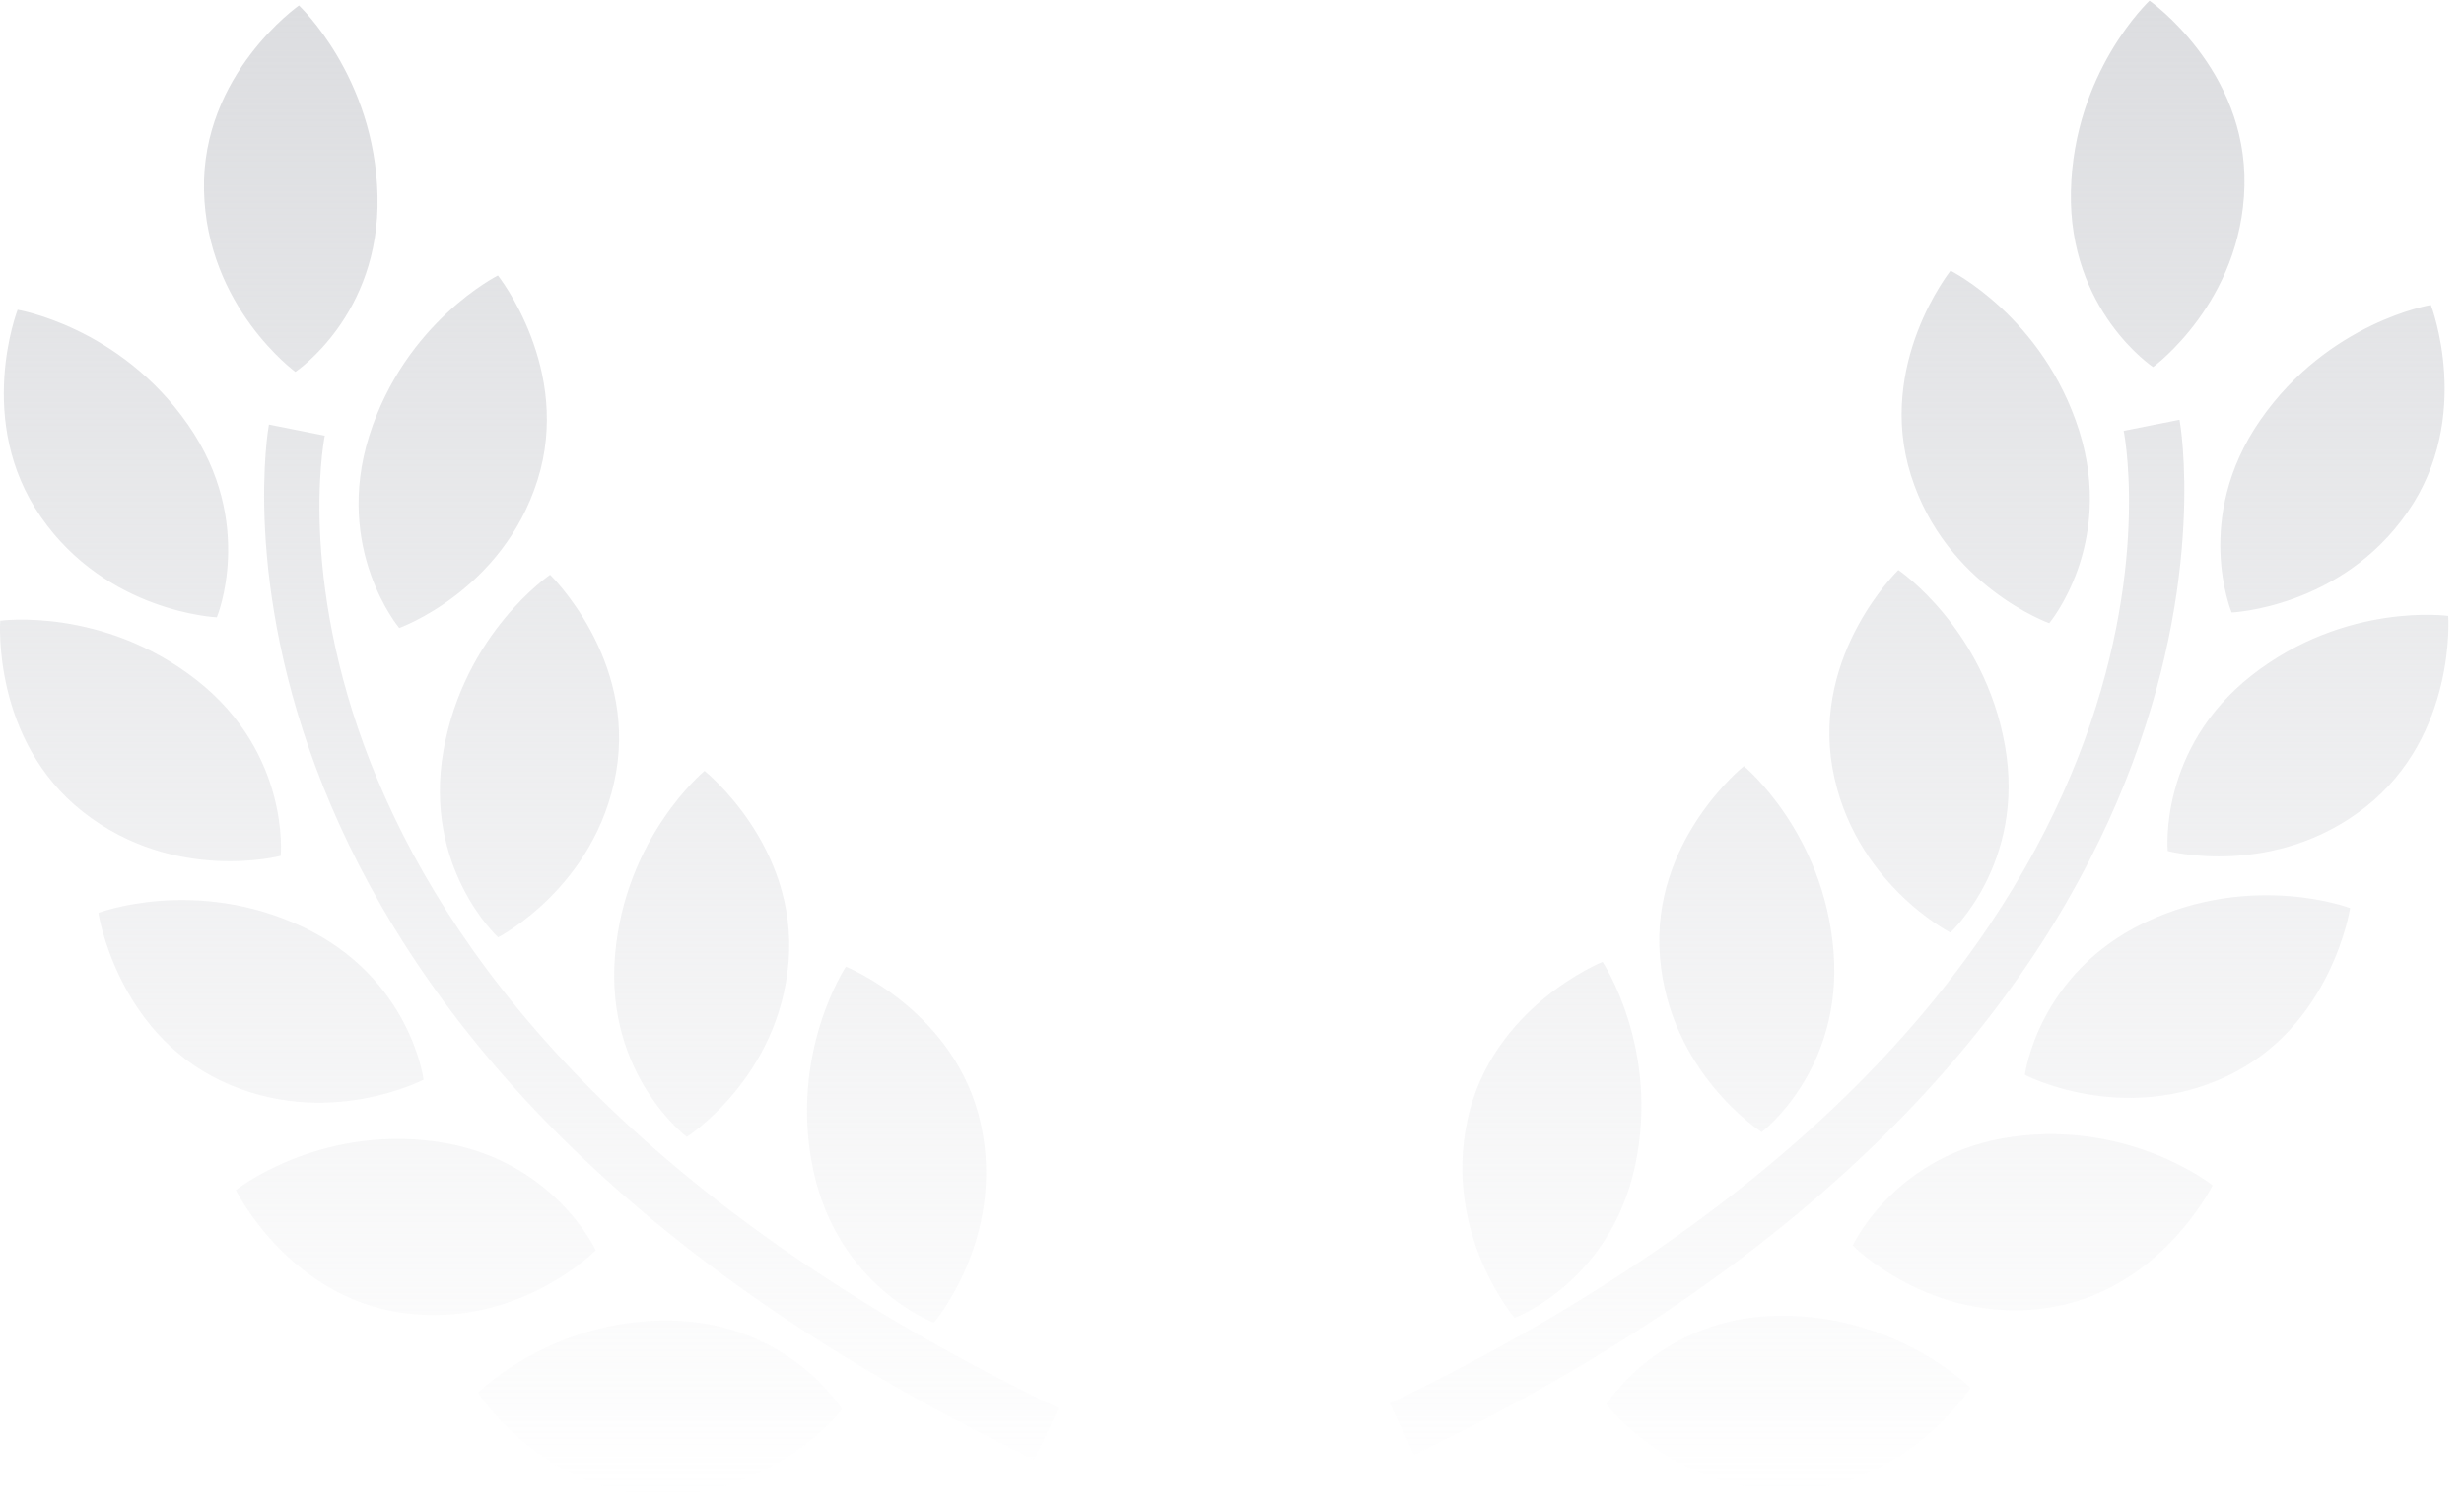
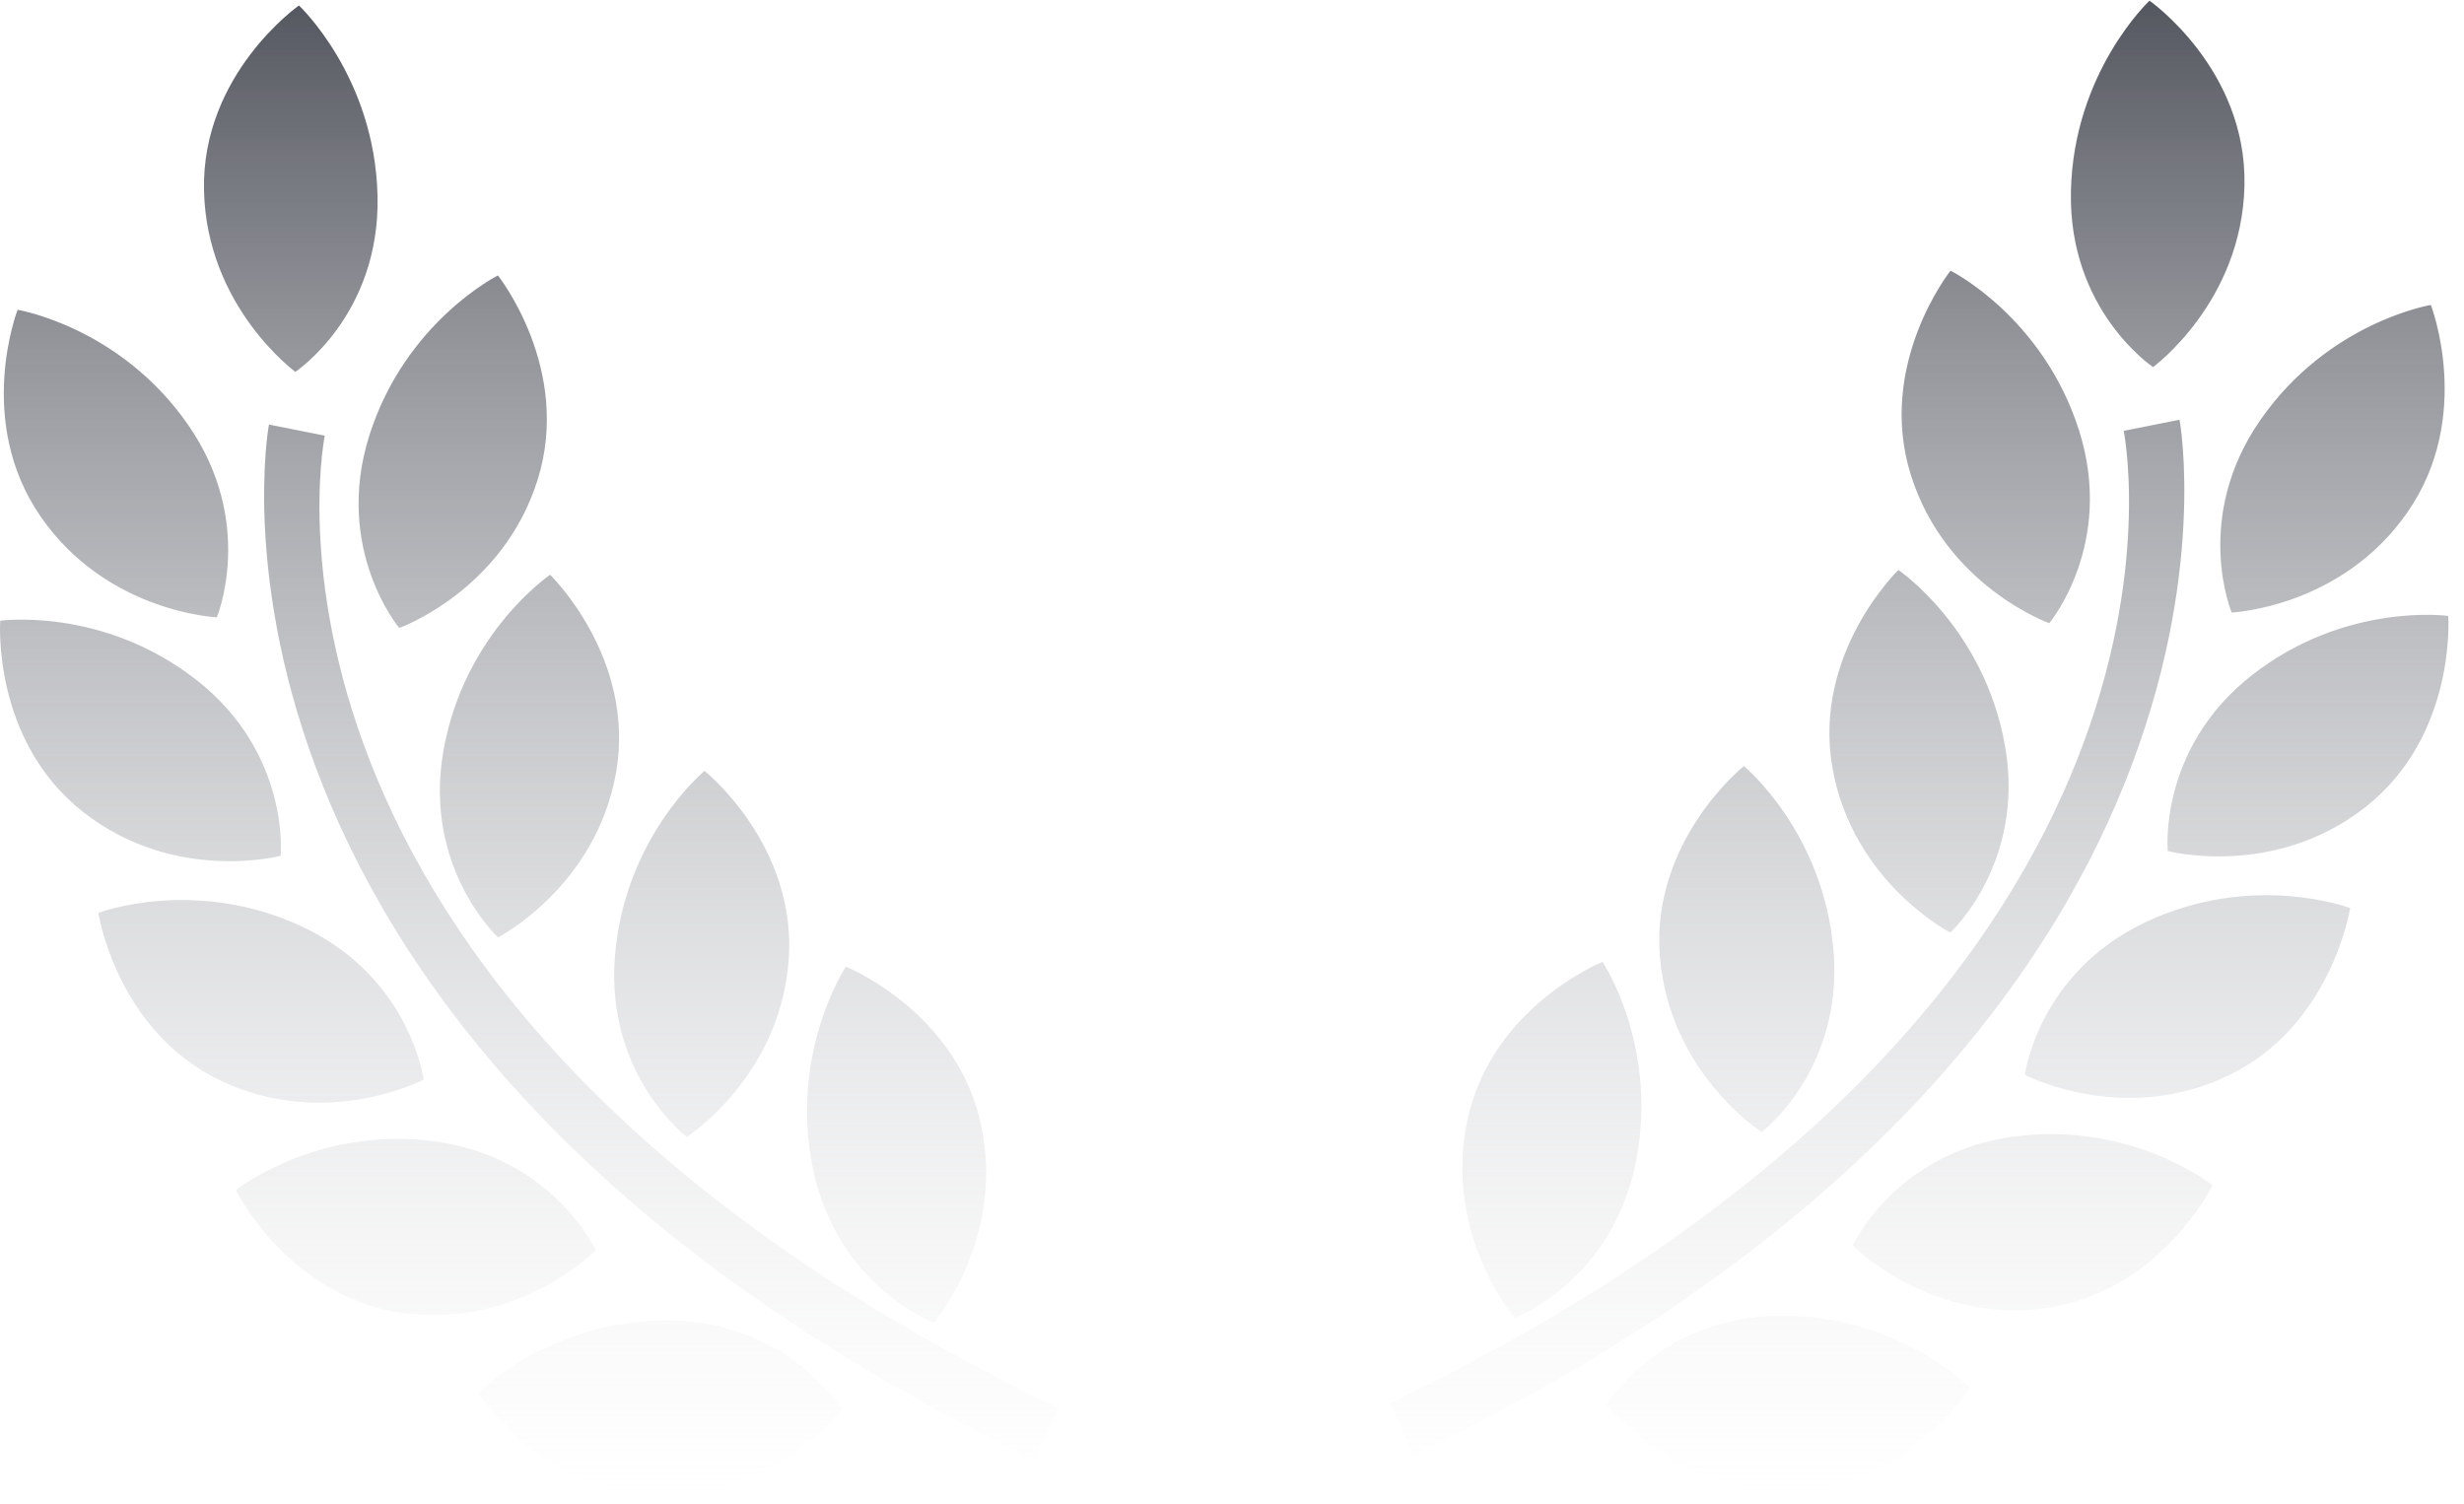
<svg xmlns="http://www.w3.org/2000/svg" width="154" height="94" viewBox="0 0 154 94" fill="none">
  <path fill-rule="evenodd" clip-rule="evenodd" d="M129.433 11.951C129.266 19.419 134.568 22.942 134.568 22.942C134.568 22.942 140.118 18.884 140.279 11.608C140.444 4.318 134.345 0.041 134.345 0.041C134.345 0.041 129.596 4.482 129.433 11.951ZM119.435 29.709C121.627 36.648 128.078 38.95 128.078 38.95C128.078 38.95 132.193 34.049 129.949 26.927C127.696 19.806 121.91 16.916 121.91 16.916C121.91 16.916 117.247 22.771 119.435 29.709ZM141.275 26.248C137.012 32.381 139.478 38.282 139.478 38.282C139.478 38.282 146.327 37.992 150.472 32.008C154.63 26.026 151.929 19.061 151.929 19.061C151.929 19.061 145.534 20.111 141.275 26.248ZM125.311 46.603C126.611 53.959 121.897 58.286 121.897 58.286C121.897 58.286 115.796 55.155 114.526 47.991C113.272 40.821 118.648 35.625 118.648 35.625C118.648 35.625 124.009 39.251 125.311 46.603ZM114.595 59.45C113.987 51.995 108.994 47.881 108.994 47.881C108.994 47.881 103.153 52.548 103.745 59.807C104.337 67.065 110.104 70.758 110.104 70.758C110.104 70.758 115.199 66.9 114.595 59.45ZM94.662 82.367C94.662 82.367 90.195 77.159 91.709 70.029C93.227 62.9 100.16 60.117 100.16 60.117C100.16 60.117 103.752 65.509 102.202 72.826C100.647 80.143 94.662 82.367 94.662 82.367ZM135.485 53.188C135.485 53.188 134.871 46.814 140.731 42.211C146.605 37.608 153.015 38.495 153.015 38.495C153.015 38.495 153.555 45.964 147.831 50.452C142.105 54.943 135.485 53.188 135.485 53.188ZM134.099 57.636C127.363 60.824 126.554 67.18 126.554 67.18C126.554 67.18 132.623 70.361 139.188 67.264C145.753 64.168 146.882 56.755 146.882 56.755C146.882 56.755 140.837 54.457 134.099 57.636ZM115.795 77.845C115.795 77.845 118.477 72.024 125.85 71.039C133.232 70.052 138.289 74.082 138.289 74.082C138.289 74.082 134.982 80.805 127.798 81.768C120.608 82.733 115.795 77.845 115.795 77.845ZM123.159 86.753C123.159 86.753 118.604 82.145 111.17 82.233C103.74 82.326 100.398 87.782 100.398 87.782C100.398 87.782 104.591 93.215 111.836 93.132C119.087 93.028 123.159 86.753 123.159 86.753ZM132.731 26.928L136.221 26.234C136.292 26.616 143.05 64.632 88.383 90.923L86.866 87.713C138.902 62.676 133.011 28.371 132.731 26.928ZM11.754 26.549C16.017 32.681 13.551 38.583 13.551 38.583C13.551 38.583 6.702 38.293 2.557 32.308C-1.601 26.327 1.1 19.362 1.1 19.362C1.1 19.362 7.495 20.411 11.754 26.549ZM24.952 39.25C24.952 39.25 31.403 36.948 33.595 30.009C35.783 23.072 31.12 17.216 31.12 17.216C31.12 17.216 25.333 20.107 23.08 27.227C20.837 34.35 24.952 39.25 24.952 39.25ZM31.132 58.586C31.132 58.586 26.418 54.259 27.718 46.903C29.02 39.551 34.381 35.925 34.381 35.925C34.381 35.925 39.757 41.121 38.503 48.291C37.233 55.456 31.132 58.586 31.132 58.586ZM44.035 48.181C44.035 48.181 39.042 52.295 38.435 59.751C37.831 67.201 42.925 71.058 42.925 71.058C42.925 71.058 48.693 67.365 49.285 60.107C49.876 52.849 44.035 48.181 44.035 48.181ZM61.32 70.329C62.834 77.46 58.367 82.668 58.367 82.668C58.367 82.668 52.382 80.443 50.827 73.127C49.277 65.809 52.869 60.418 52.869 60.418C52.869 60.418 59.802 63.2 61.32 70.329ZM18.461 23.242C18.461 23.242 23.764 19.72 23.596 12.252C23.433 4.782 18.684 0.341 18.684 0.341C18.684 0.341 12.585 4.618 12.75 11.908C12.912 19.185 18.461 23.242 18.461 23.242ZM12.298 42.512C18.158 47.114 17.544 53.489 17.544 53.489C17.544 53.489 10.924 55.244 5.198 50.752C-0.526 46.264 0.014 38.795 0.014 38.795C0.014 38.795 6.424 37.908 12.298 42.512ZM26.475 67.48C26.475 67.48 25.666 61.124 18.93 57.936C12.193 54.757 6.147 57.056 6.147 57.056C6.147 57.056 7.276 64.468 13.841 67.565C20.406 70.662 26.475 67.48 26.475 67.48ZM27.18 71.339C34.552 72.324 37.235 78.145 37.235 78.145C37.235 78.145 32.421 83.033 25.232 82.068C18.048 81.106 14.74 74.383 14.74 74.383C14.74 74.383 19.797 70.352 27.18 71.339ZM41.859 82.533C34.425 82.445 29.87 87.053 29.87 87.053C29.87 87.053 33.942 93.328 41.193 93.432C48.438 93.515 52.631 88.082 52.631 88.082C52.631 88.082 49.289 82.626 41.859 82.533ZM16.808 26.534L20.298 27.229C20.018 28.671 14.127 62.976 66.163 88.013L64.647 91.224C9.979 64.932 16.737 26.916 16.808 26.534Z" fill="url(#paint0_linear)" />
  <defs>
    <linearGradient id="paint0_linear" x1="76.514" y1="0.041" x2="76.514" y2="93.433" gradientUnits="userSpaceOnUse">
-       <stop stop-color="#DCDDE0" />
+       <stop stop-color="#555760" />
      <stop offset="1" stop-color="#DCDDE0" stop-opacity="0" />
    </linearGradient>
  </defs>
</svg>
